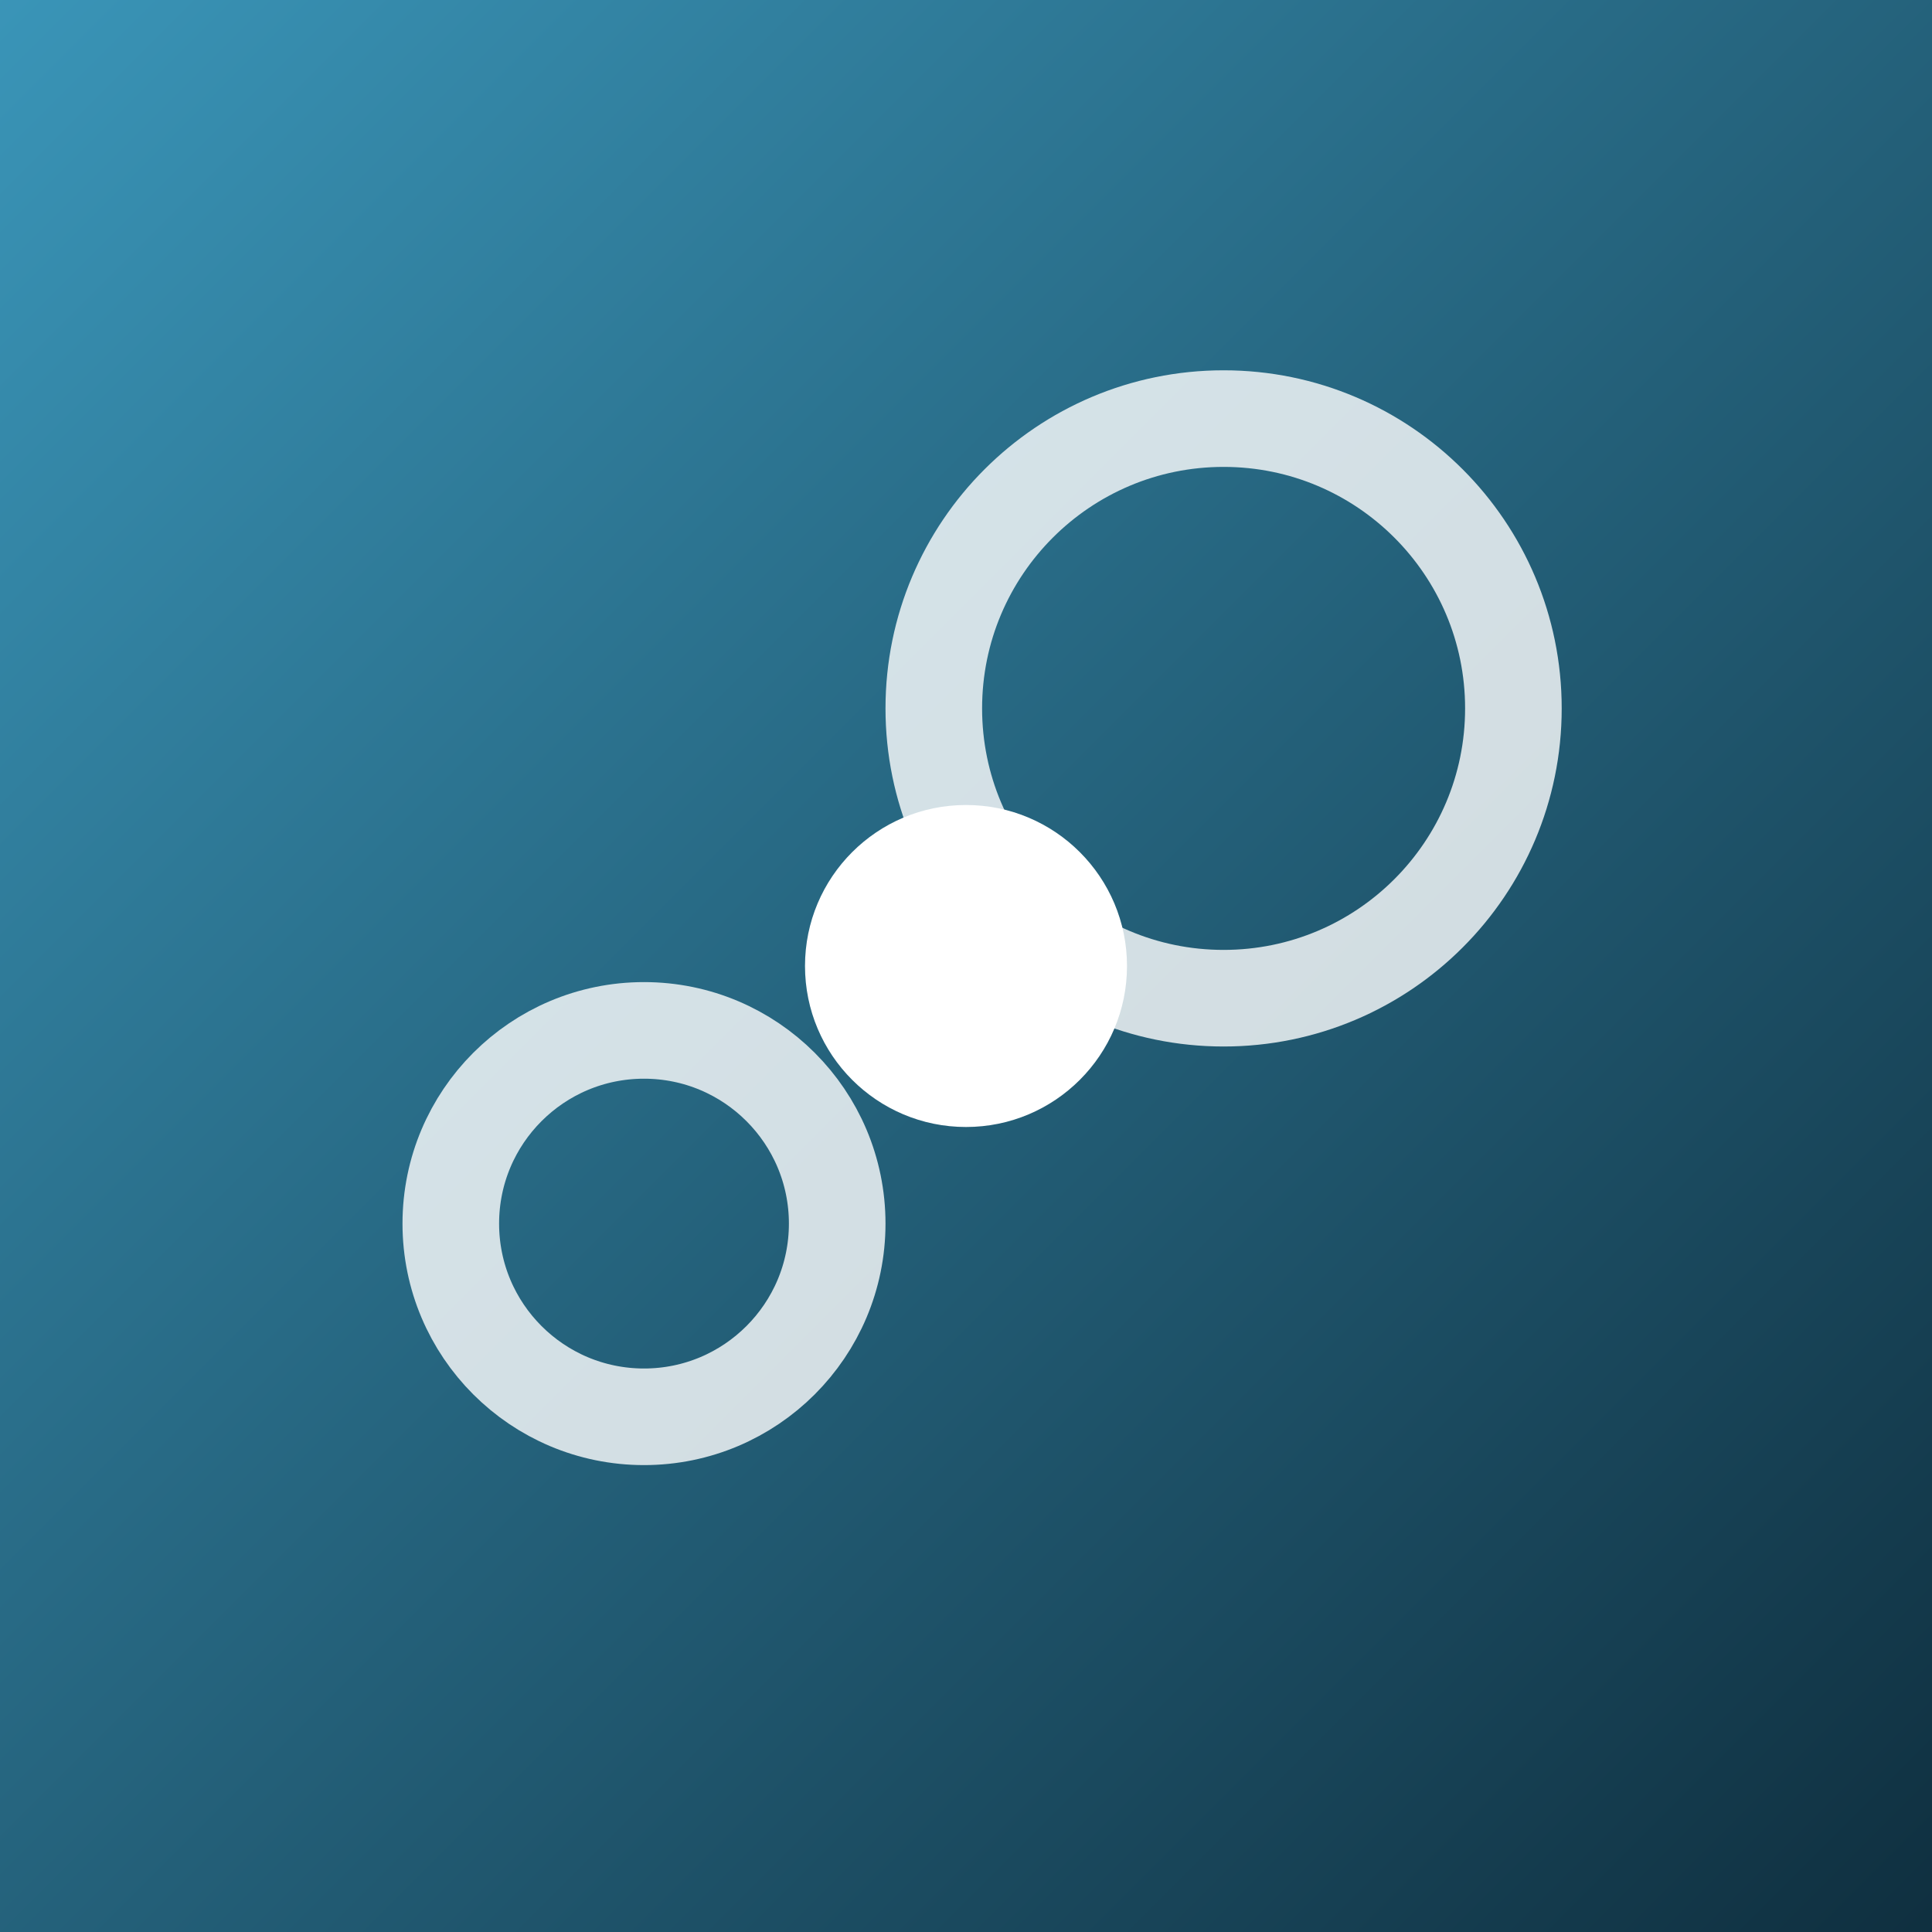
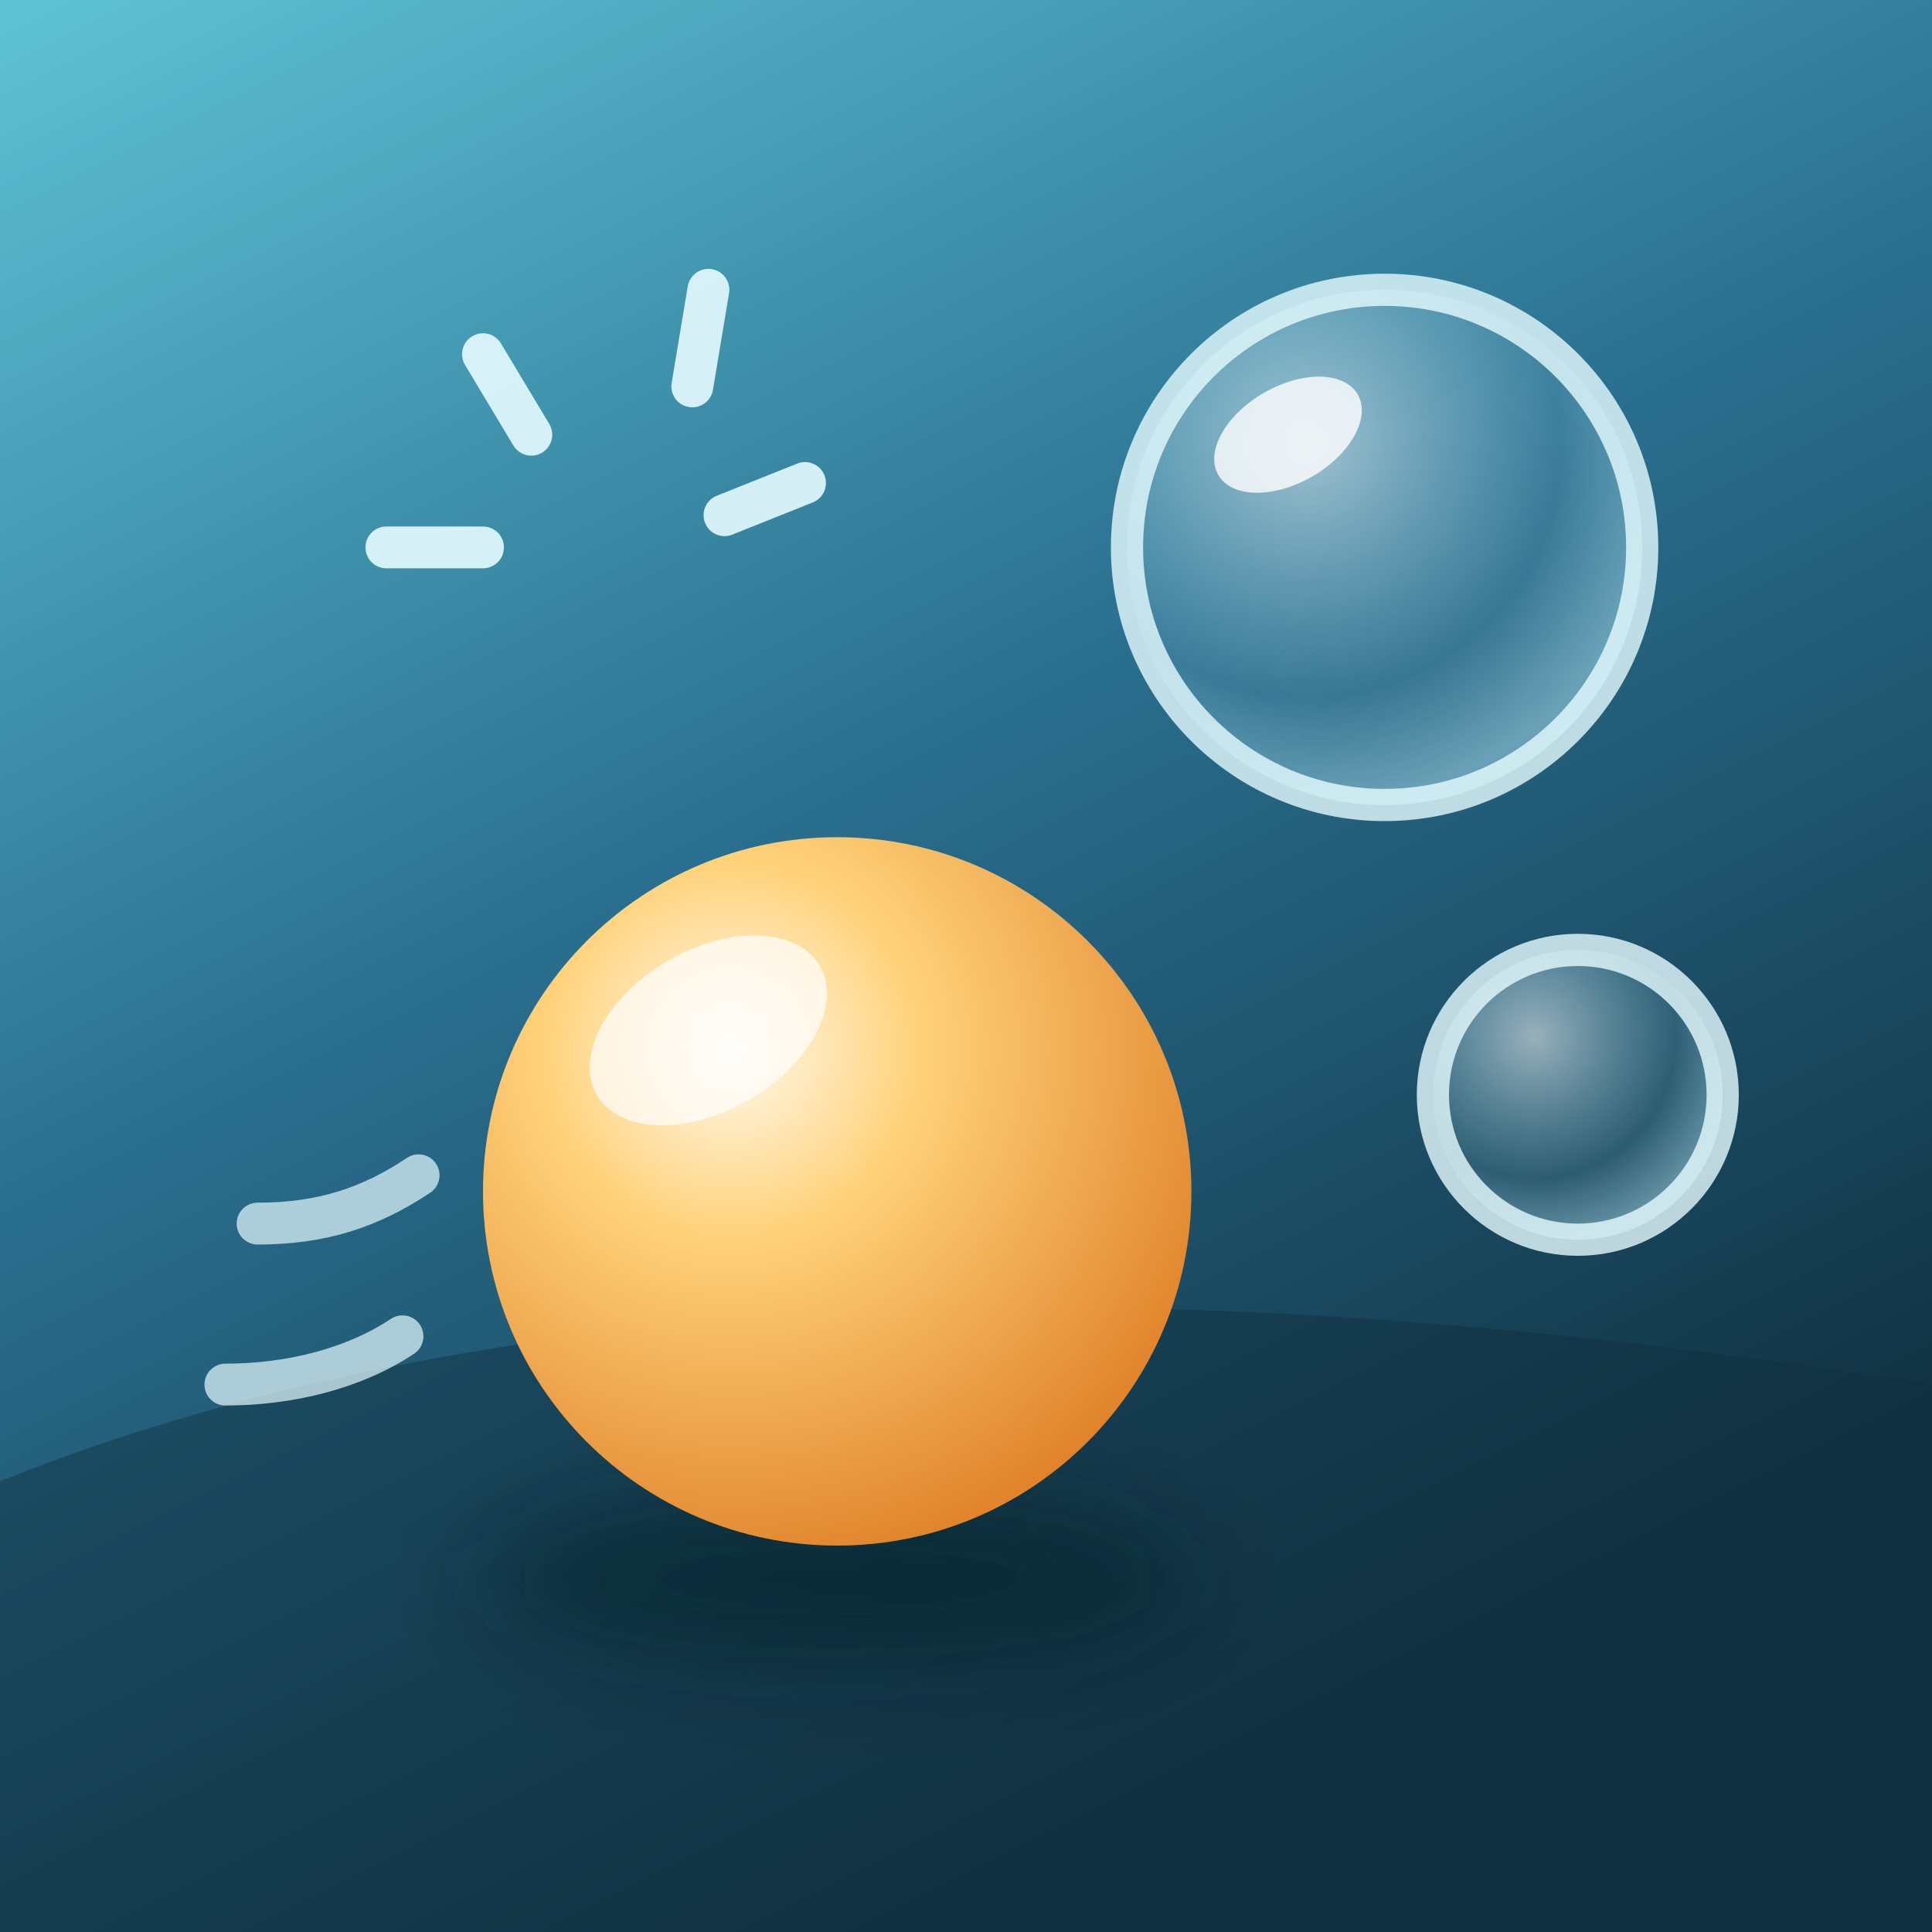
- <svg xmlns="http://www.w3.org/2000/svg" viewBox="0 0 60 60">
+ <svg xmlns="http://www.w3.org/2000/svg" viewBox="0 0 120 120">
  <defs>
-     <linearGradient id="g" x1="0" y1="0" x2="1" y2="1">
-       <stop offset="0" stop-color="#3a95b8" />
+     <linearGradient id="bg" x1="0" y1="0" x2=".5" y2="1">
+       <stop offset="0" stop-color="#5fc3d6" />
+       <stop offset=".5" stop-color="#2a6f8f" />
      <stop offset="1" stop-color="#0f2f3f" />
    </linearGradient>
+     <radialGradient id="ball" cx="35%" cy="30%" r="75%">
+       <stop offset="0" stop-color="#fffaf0" />
+       <stop offset=".35" stop-color="#ffd27a" />
+       <stop offset="1" stop-color="#e0822a" />
+     </radialGradient>
+     <radialGradient id="bub" cx="35%" cy="30%" r="70%">
+       <stop offset="0" stop-color="#fff" stop-opacity=".55" />
+       <stop offset=".7" stop-color="#bff0ff" stop-opacity=".12" />
+       <stop offset="1" stop-color="#bff0ff" stop-opacity=".45" />
+     </radialGradient>
+     <filter id="soft" filterUnits="userSpaceOnUse" x="0" y="0" width="120" height="120">
+       <feGaussianBlur stdDeviation="3" />
+     </filter>
  </defs>
-   <rect width="60" height="60" fill="url(#g)" />
-   <g fill="none" stroke="#fff" stroke-width="3" stroke-linecap="round">
-     <circle cx="38" cy="22" r="9" opacity=".8" />
-     <circle cx="20" cy="38" r="6" opacity=".8" />
+   <rect width="120" height="120" fill="url(#bg)" />
+   <path d="M0 92c30-12 70-14 120-6v34H0z" fill="#0f2f3f" opacity=".45" />
+   <circle cx="86" cy="34" r="16" fill="url(#bub)" stroke="#e6fbff" stroke-width="2" stroke-opacity=".8" />
+   <ellipse cx="80" cy="27" rx="5" ry="3" fill="#fff" opacity=".8" transform="rotate(-30 80 27)" />
+   <circle cx="98" cy="68" r="9" fill="url(#bub)" stroke="#e6fbff" stroke-width="2" stroke-opacity=".8" />
+   <g stroke="#e6fbff" stroke-width="2.6" stroke-linecap="round" opacity=".9">
+     <path d="M30 22l3 5M44 18l-1 6M50 30l-5 2M24 34l6 0" />
  </g>
-   <circle cx="30" cy="30" r="5" fill="#fff" />
+   <ellipse cx="52" cy="98" rx="22" ry="5" fill="#061a24" opacity=".55" filter="url(#soft)" />
+   <circle cx="52" cy="74" r="22" fill="url(#ball)" />
+   <ellipse cx="44" cy="64" rx="8" ry="5" fill="#fff" opacity=".7" transform="rotate(-30 44 64)" />
+   <path d="M16 76c4 0 7-1 10-3M14 86c4 0 8-1 11-3" fill="none" stroke="#e6fbff" stroke-width="2.6" stroke-linecap="round" opacity=".7" />
</svg>
